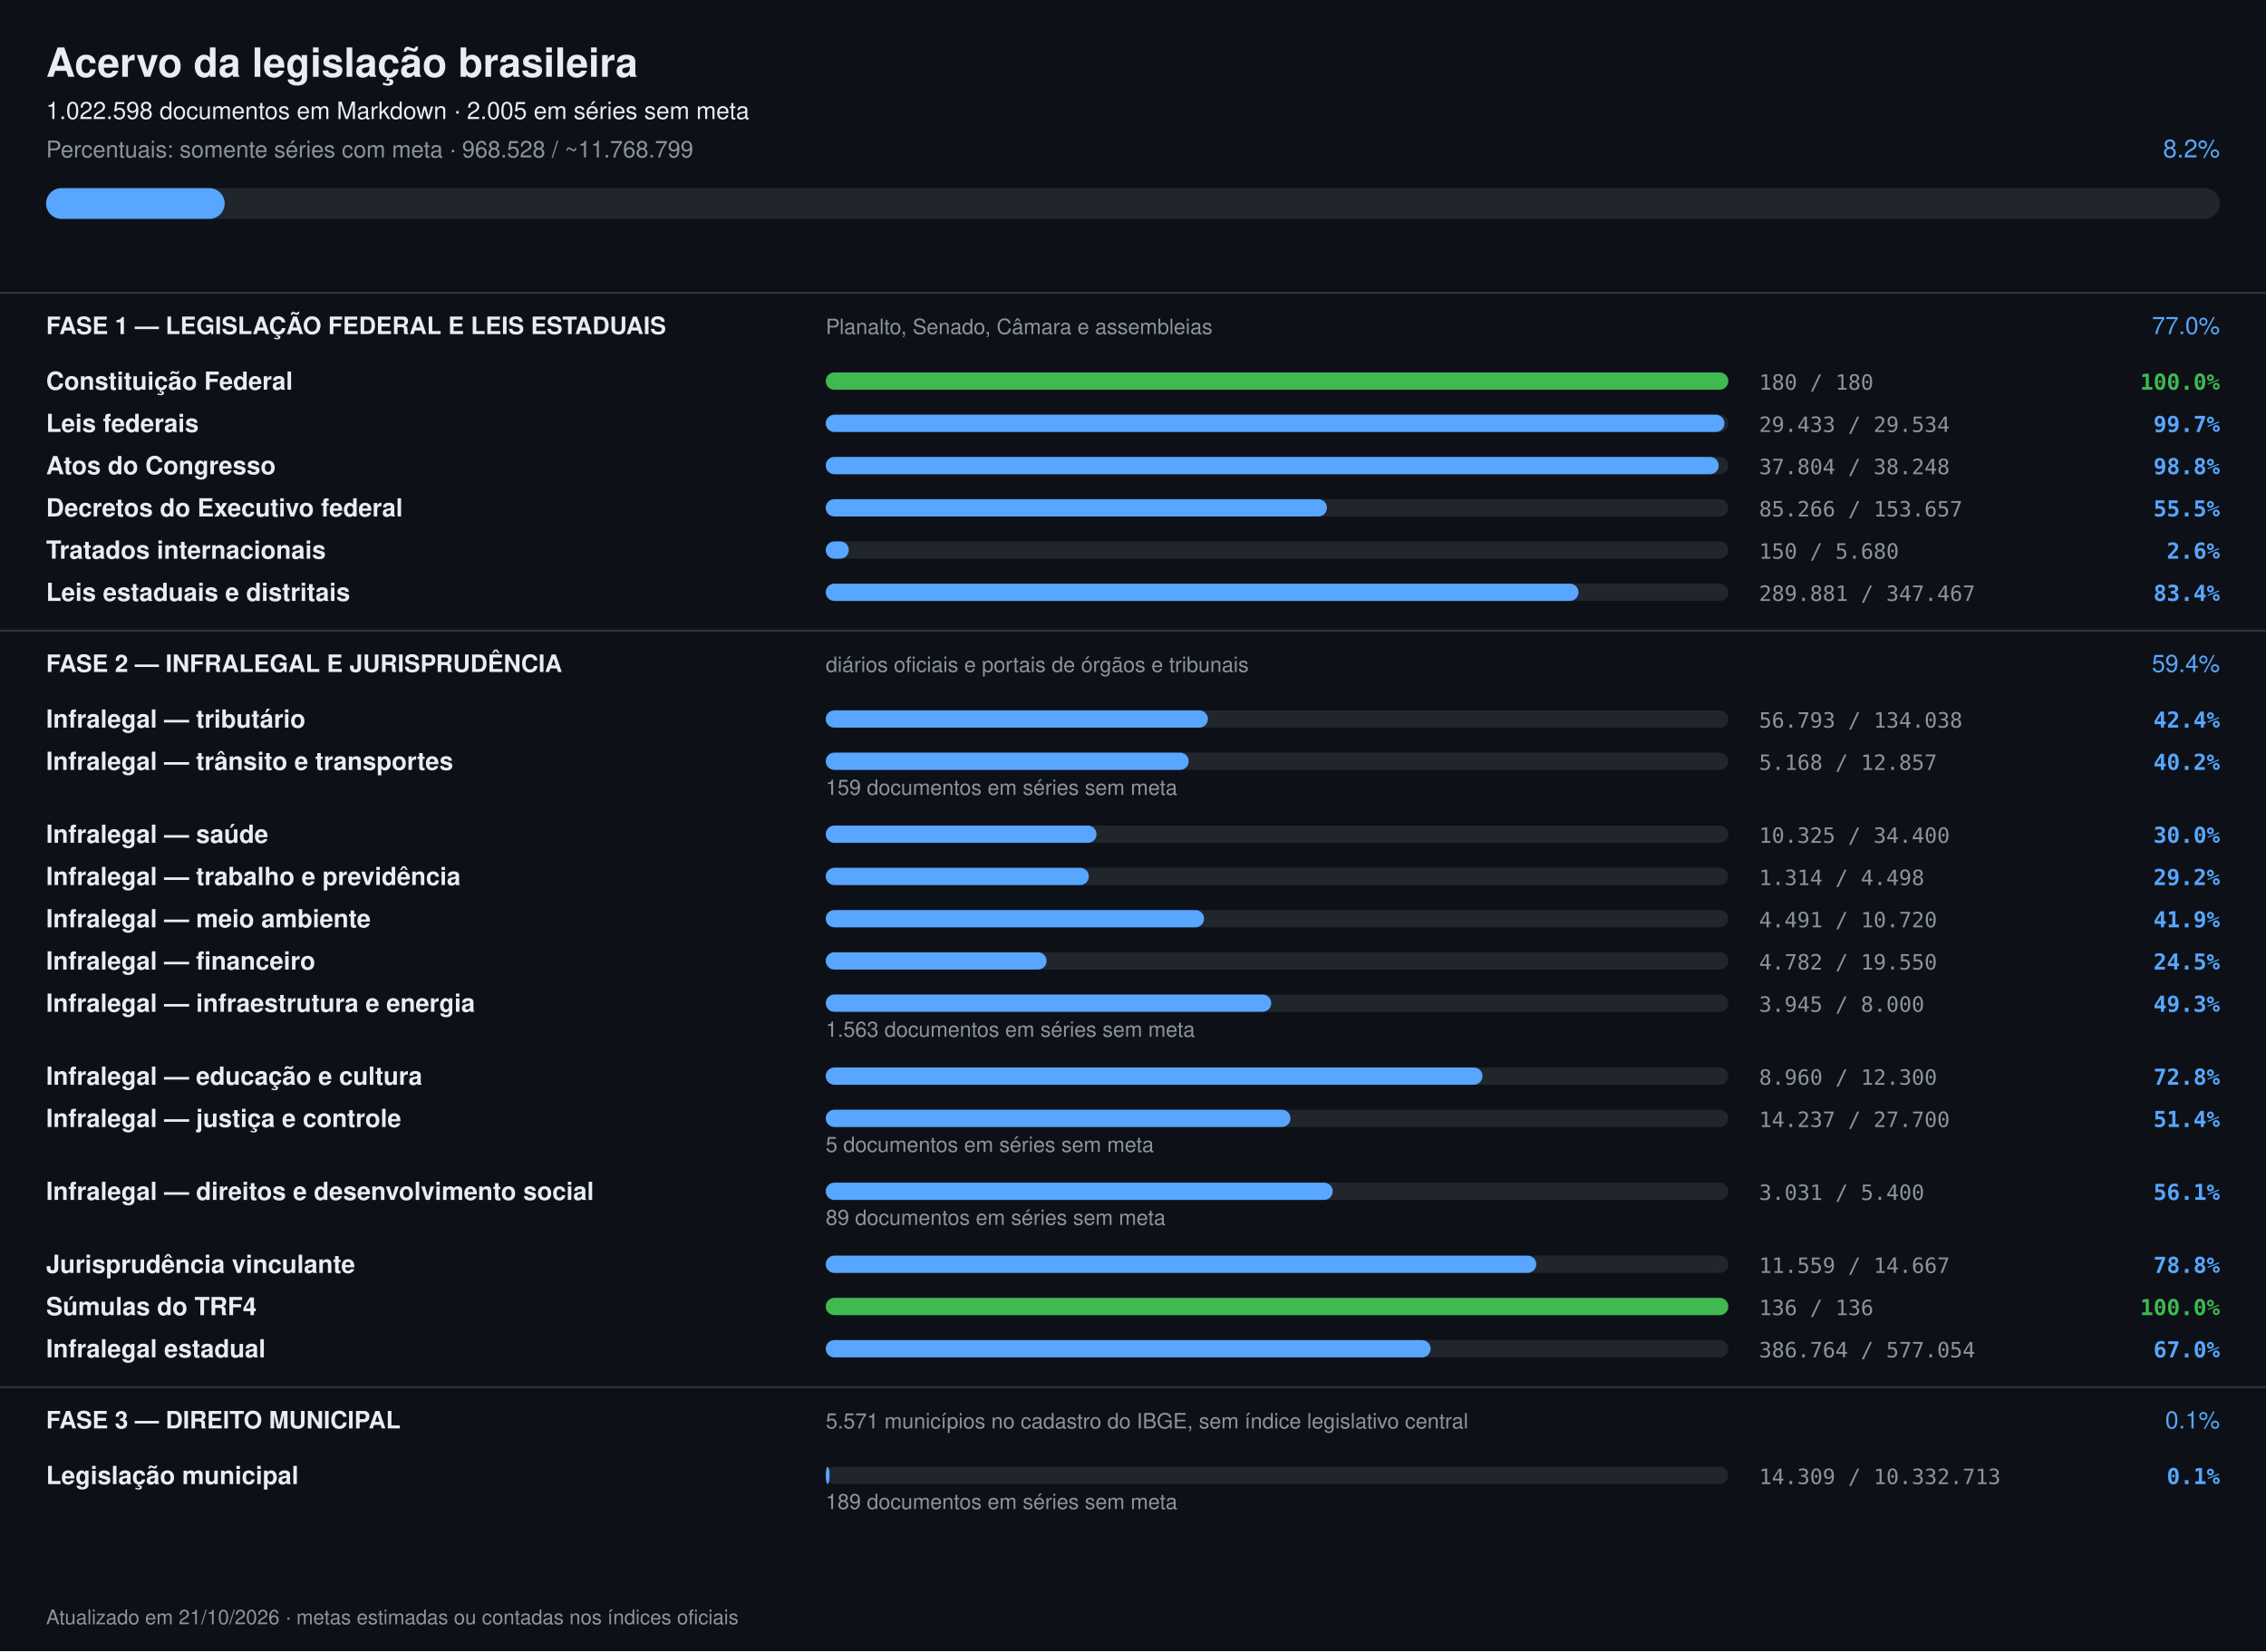
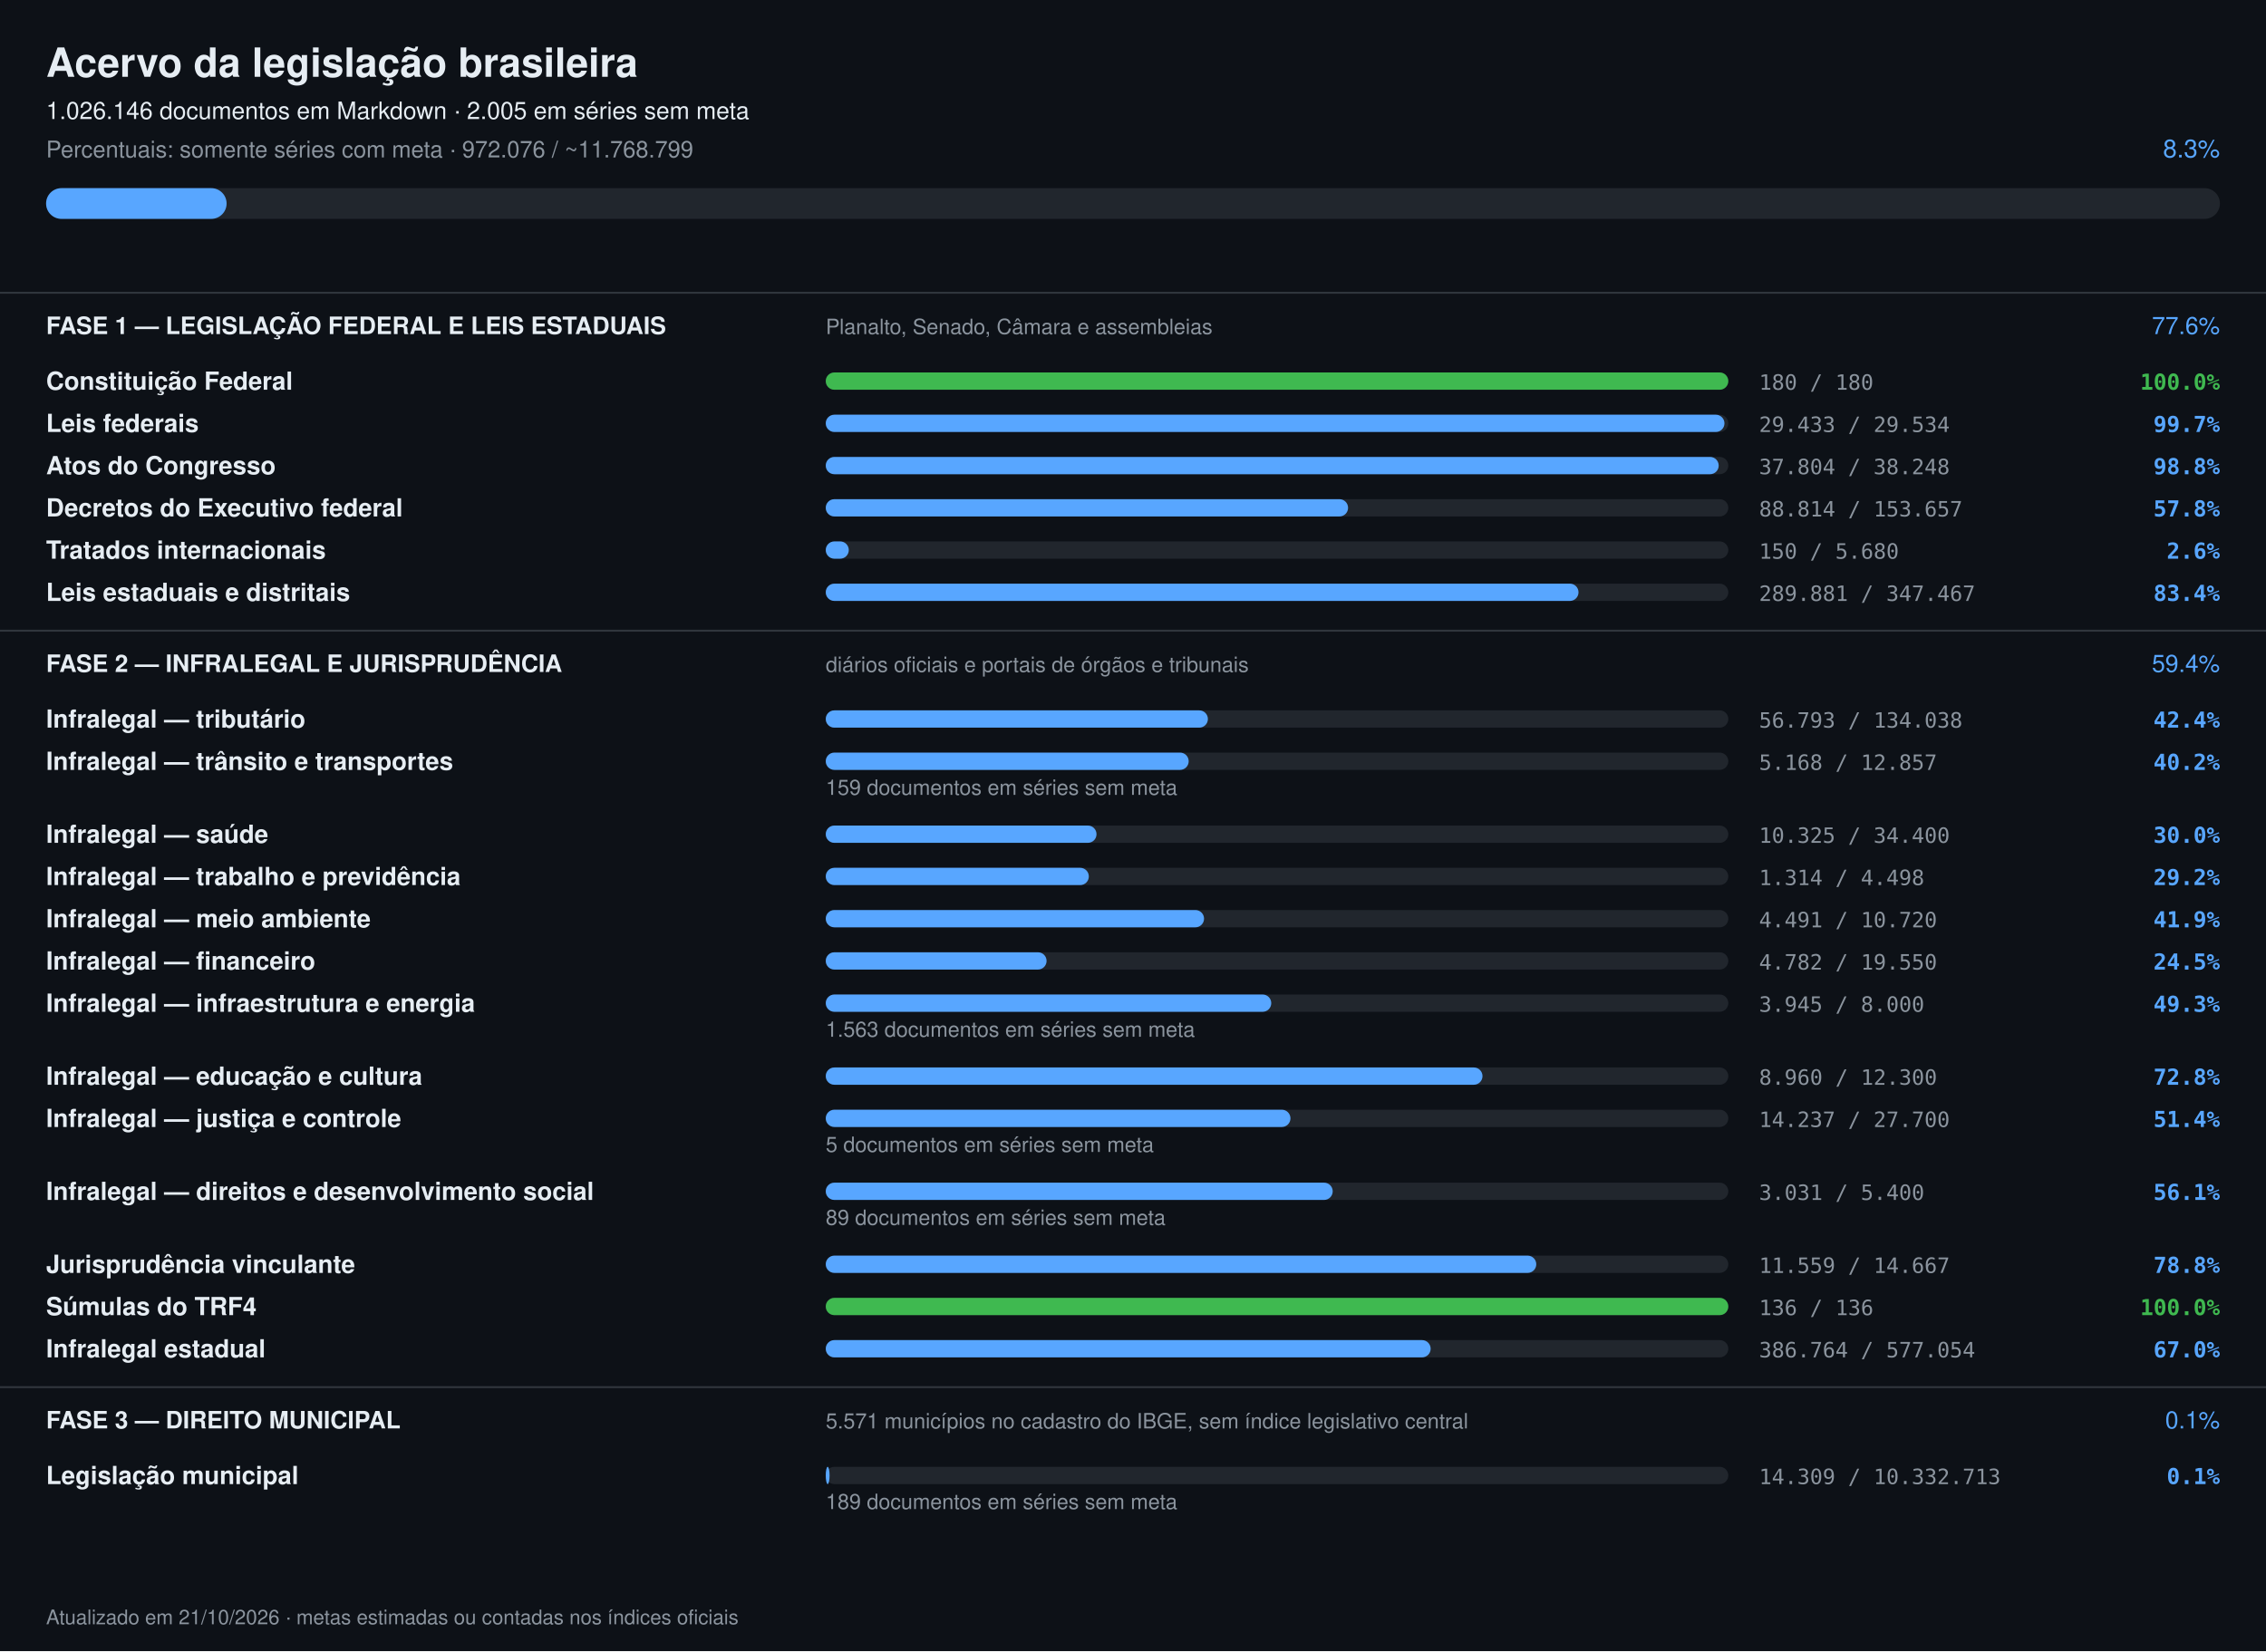
<svg xmlns="http://www.w3.org/2000/svg" width="1180" height="860" viewBox="0 0 1180 860" font-family="-apple-system,Segoe UI,Helvetica,Arial,sans-serif">
  <rect width="1180" height="860" fill="#0d1117" />
  <text x="24" y="40" font-size="21" font-weight="700" fill="#e6edf3">Acervo da legislação brasileira</text>
-   <text x="24" y="62" font-size="12.5" fill="#e6edf3">1.022.598 documentos em Markdown · 2.005 em séries sem meta</text>
-   <text x="24" y="82" font-size="12" fill="#8b949e">Percentuais: somente séries com meta · 968.528 / ~11.768.799</text>
-   <text x="1156" y="82" font-size="13" text-anchor="end" fill="#58a6ff">8.2%</text>
+   <text x="24" y="62" font-size="12.5" fill="#e6edf3">1.026.146 documentos em Markdown · 2.005 em séries sem meta</text>
+   <text x="24" y="82" font-size="12" fill="#8b949e">Percentuais: somente séries com meta · 972.076 / ~11.768.799</text>
+   <text x="1156" y="82" font-size="13" text-anchor="end" fill="#58a6ff">8.3%</text>
  <rect x="24" y="98" width="1132" height="16" rx="8" fill="#21262d" />
-   <rect x="24" y="98" width="93" height="16" rx="8" fill="#58a6ff" />
+   <rect x="24" y="98" width="94" height="16" rx="8" fill="#58a6ff" />
  <rect x="0" y="152" width="1180" height="1" fill="#30363d" />
  <text x="24" y="174" font-size="12.5" font-weight="700" fill="#e6edf3">FASE 1 — LEGISLAÇÃO FEDERAL E LEIS ESTADUAIS</text>
  <text x="430" y="174" font-size="11" fill="#8b949e">Planalto, Senado, Câmara e assembleias</text>
-   <text x="1156" y="174" font-size="12.5" text-anchor="end" fill="#58a6ff">77.0%</text>
+   <text x="1156" y="174" font-size="12.5" text-anchor="end" fill="#58a6ff">77.6%</text>
  <text x="24" y="203" font-size="13" font-weight="600" fill="#e6edf3">Constituição Federal</text>
  <rect x="430" y="194" width="470" height="9" rx="4.5" fill="#21262d" />
  <rect x="430" y="194" width="470" height="9" rx="4.5" fill="#3fb950" />
  <text x="916" y="203" font-size="11" fill="#8b949e" font-family="ui-monospace,monospace">180 / 180</text>
  <text x="1156" y="203" font-size="11.5" text-anchor="end" font-weight="600" fill="#3fb950" font-family="ui-monospace,monospace">100.0%</text>
  <text x="24" y="225" font-size="13" font-weight="600" fill="#e6edf3">Leis federais</text>
  <rect x="430" y="216" width="470" height="9" rx="4.5" fill="#21262d" />
  <rect x="430" y="216" width="468" height="9" rx="4.5" fill="#58a6ff" />
  <text x="916" y="225" font-size="11" fill="#8b949e" font-family="ui-monospace,monospace">29.433 / 29.534</text>
  <text x="1156" y="225" font-size="11.5" text-anchor="end" font-weight="600" fill="#58a6ff" font-family="ui-monospace,monospace">99.7%</text>
  <text x="24" y="247" font-size="13" font-weight="600" fill="#e6edf3">Atos do Congresso</text>
  <rect x="430" y="238" width="470" height="9" rx="4.5" fill="#21262d" />
  <rect x="430" y="238" width="465" height="9" rx="4.5" fill="#58a6ff" />
  <text x="916" y="247" font-size="11" fill="#8b949e" font-family="ui-monospace,monospace">37.804 / 38.248</text>
  <text x="1156" y="247" font-size="11.5" text-anchor="end" font-weight="600" fill="#58a6ff" font-family="ui-monospace,monospace">98.8%</text>
  <text x="24" y="269" font-size="13" font-weight="600" fill="#e6edf3">Decretos do Executivo federal</text>
  <rect x="430" y="260" width="470" height="9" rx="4.5" fill="#21262d" />
-   <rect x="430" y="260" width="261" height="9" rx="4.5" fill="#58a6ff" />
-   <text x="916" y="269" font-size="11" fill="#8b949e" font-family="ui-monospace,monospace">85.266 / 153.657</text>
-   <text x="1156" y="269" font-size="11.5" text-anchor="end" font-weight="600" fill="#58a6ff" font-family="ui-monospace,monospace">55.5%</text>
+   <rect x="430" y="260" width="272" height="9" rx="4.5" fill="#58a6ff" />
+   <text x="916" y="269" font-size="11" fill="#8b949e" font-family="ui-monospace,monospace">88.814 / 153.657</text>
+   <text x="1156" y="269" font-size="11.5" text-anchor="end" font-weight="600" fill="#58a6ff" font-family="ui-monospace,monospace">57.8%</text>
  <text x="24" y="291" font-size="13" font-weight="600" fill="#e6edf3">Tratados internacionais</text>
  <rect x="430" y="282" width="470" height="9" rx="4.5" fill="#21262d" />
  <rect x="430" y="282" width="12" height="9" rx="4.5" fill="#58a6ff" />
  <text x="916" y="291" font-size="11" fill="#8b949e" font-family="ui-monospace,monospace">150 / 5.680</text>
  <text x="1156" y="291" font-size="11.5" text-anchor="end" font-weight="600" fill="#58a6ff" font-family="ui-monospace,monospace">2.6%</text>
  <text x="24" y="313" font-size="13" font-weight="600" fill="#e6edf3">Leis estaduais e distritais</text>
  <rect x="430" y="304" width="470" height="9" rx="4.5" fill="#21262d" />
  <rect x="430" y="304" width="392" height="9" rx="4.5" fill="#58a6ff" />
  <text x="916" y="313" font-size="11" fill="#8b949e" font-family="ui-monospace,monospace">289.881 / 347.467</text>
  <text x="1156" y="313" font-size="11.5" text-anchor="end" font-weight="600" fill="#58a6ff" font-family="ui-monospace,monospace">83.4%</text>
  <rect x="0" y="328" width="1180" height="1" fill="#30363d" />
  <text x="24" y="350" font-size="12.5" font-weight="700" fill="#e6edf3">FASE 2 — INFRALEGAL E JURISPRUDÊNCIA</text>
  <text x="430" y="350" font-size="11" fill="#8b949e">diários oficiais e portais de órgãos e tribunais</text>
  <text x="1156" y="350" font-size="12.5" text-anchor="end" fill="#58a6ff">59.4%</text>
  <text x="24" y="379" font-size="13" font-weight="600" fill="#e6edf3">Infralegal — tributário</text>
  <rect x="430" y="370" width="470" height="9" rx="4.5" fill="#21262d" />
  <rect x="430" y="370" width="199" height="9" rx="4.5" fill="#58a6ff" />
  <text x="916" y="379" font-size="11" fill="#8b949e" font-family="ui-monospace,monospace">56.793 / 134.038</text>
  <text x="1156" y="379" font-size="11.5" text-anchor="end" font-weight="600" fill="#58a6ff" font-family="ui-monospace,monospace">42.4%</text>
  <text x="24" y="401" font-size="13" font-weight="600" fill="#e6edf3">Infralegal — trânsito e transportes</text>
  <rect x="430" y="392" width="470" height="9" rx="4.5" fill="#21262d" />
  <rect x="430" y="392" width="189" height="9" rx="4.5" fill="#58a6ff" />
  <text x="916" y="401" font-size="11" fill="#8b949e" font-family="ui-monospace,monospace">5.168 / 12.857</text>
  <text x="1156" y="401" font-size="11.5" text-anchor="end" font-weight="600" fill="#58a6ff" font-family="ui-monospace,monospace">40.2%</text>
  <text x="430" y="414" font-size="11" fill="#8b949e">159 documentos em séries sem meta</text>
  <text x="24" y="439" font-size="13" font-weight="600" fill="#e6edf3">Infralegal — saúde</text>
  <rect x="430" y="430" width="470" height="9" rx="4.5" fill="#21262d" />
  <rect x="430" y="430" width="141" height="9" rx="4.5" fill="#58a6ff" />
  <text x="916" y="439" font-size="11" fill="#8b949e" font-family="ui-monospace,monospace">10.325 / 34.400</text>
  <text x="1156" y="439" font-size="11.5" text-anchor="end" font-weight="600" fill="#58a6ff" font-family="ui-monospace,monospace">30.0%</text>
  <text x="24" y="461" font-size="13" font-weight="600" fill="#e6edf3">Infralegal — trabalho e previdência</text>
  <rect x="430" y="452" width="470" height="9" rx="4.5" fill="#21262d" />
  <rect x="430" y="452" width="137" height="9" rx="4.5" fill="#58a6ff" />
  <text x="916" y="461" font-size="11" fill="#8b949e" font-family="ui-monospace,monospace">1.314 / 4.498</text>
  <text x="1156" y="461" font-size="11.5" text-anchor="end" font-weight="600" fill="#58a6ff" font-family="ui-monospace,monospace">29.2%</text>
  <text x="24" y="483" font-size="13" font-weight="600" fill="#e6edf3">Infralegal — meio ambiente</text>
  <rect x="430" y="474" width="470" height="9" rx="4.5" fill="#21262d" />
  <rect x="430" y="474" width="197" height="9" rx="4.5" fill="#58a6ff" />
  <text x="916" y="483" font-size="11" fill="#8b949e" font-family="ui-monospace,monospace">4.491 / 10.720</text>
  <text x="1156" y="483" font-size="11.5" text-anchor="end" font-weight="600" fill="#58a6ff" font-family="ui-monospace,monospace">41.9%</text>
  <text x="24" y="505" font-size="13" font-weight="600" fill="#e6edf3">Infralegal — financeiro</text>
  <rect x="430" y="496" width="470" height="9" rx="4.5" fill="#21262d" />
  <rect x="430" y="496" width="115" height="9" rx="4.5" fill="#58a6ff" />
  <text x="916" y="505" font-size="11" fill="#8b949e" font-family="ui-monospace,monospace">4.782 / 19.550</text>
  <text x="1156" y="505" font-size="11.5" text-anchor="end" font-weight="600" fill="#58a6ff" font-family="ui-monospace,monospace">24.5%</text>
  <text x="24" y="527" font-size="13" font-weight="600" fill="#e6edf3">Infralegal — infraestrutura e energia</text>
  <rect x="430" y="518" width="470" height="9" rx="4.5" fill="#21262d" />
  <rect x="430" y="518" width="232" height="9" rx="4.5" fill="#58a6ff" />
  <text x="916" y="527" font-size="11" fill="#8b949e" font-family="ui-monospace,monospace">3.945 / 8.000</text>
  <text x="1156" y="527" font-size="11.5" text-anchor="end" font-weight="600" fill="#58a6ff" font-family="ui-monospace,monospace">49.3%</text>
  <text x="430" y="540" font-size="11" fill="#8b949e">1.563 documentos em séries sem meta</text>
  <text x="24" y="565" font-size="13" font-weight="600" fill="#e6edf3">Infralegal — educação e cultura</text>
  <rect x="430" y="556" width="470" height="9" rx="4.5" fill="#21262d" />
  <rect x="430" y="556" width="342" height="9" rx="4.5" fill="#58a6ff" />
  <text x="916" y="565" font-size="11" fill="#8b949e" font-family="ui-monospace,monospace">8.960 / 12.300</text>
  <text x="1156" y="565" font-size="11.5" text-anchor="end" font-weight="600" fill="#58a6ff" font-family="ui-monospace,monospace">72.8%</text>
  <text x="24" y="587" font-size="13" font-weight="600" fill="#e6edf3">Infralegal — justiça e controle</text>
  <rect x="430" y="578" width="470" height="9" rx="4.5" fill="#21262d" />
  <rect x="430" y="578" width="242" height="9" rx="4.5" fill="#58a6ff" />
  <text x="916" y="587" font-size="11" fill="#8b949e" font-family="ui-monospace,monospace">14.237 / 27.700</text>
  <text x="1156" y="587" font-size="11.5" text-anchor="end" font-weight="600" fill="#58a6ff" font-family="ui-monospace,monospace">51.4%</text>
  <text x="430" y="600" font-size="11" fill="#8b949e">5 documentos em séries sem meta</text>
  <text x="24" y="625" font-size="13" font-weight="600" fill="#e6edf3">Infralegal — direitos e desenvolvimento social</text>
  <rect x="430" y="616" width="470" height="9" rx="4.5" fill="#21262d" />
  <rect x="430" y="616" width="264" height="9" rx="4.5" fill="#58a6ff" />
  <text x="916" y="625" font-size="11" fill="#8b949e" font-family="ui-monospace,monospace">3.031 / 5.400</text>
  <text x="1156" y="625" font-size="11.5" text-anchor="end" font-weight="600" fill="#58a6ff" font-family="ui-monospace,monospace">56.1%</text>
  <text x="430" y="638" font-size="11" fill="#8b949e">89 documentos em séries sem meta</text>
  <text x="24" y="663" font-size="13" font-weight="600" fill="#e6edf3">Jurisprudência vinculante</text>
  <rect x="430" y="654" width="470" height="9" rx="4.5" fill="#21262d" />
  <rect x="430" y="654" width="370" height="9" rx="4.5" fill="#58a6ff" />
  <text x="916" y="663" font-size="11" fill="#8b949e" font-family="ui-monospace,monospace">11.559 / 14.667</text>
  <text x="1156" y="663" font-size="11.5" text-anchor="end" font-weight="600" fill="#58a6ff" font-family="ui-monospace,monospace">78.8%</text>
  <text x="24" y="685" font-size="13" font-weight="600" fill="#e6edf3">Súmulas do TRF4</text>
  <rect x="430" y="676" width="470" height="9" rx="4.5" fill="#21262d" />
  <rect x="430" y="676" width="470" height="9" rx="4.5" fill="#3fb950" />
  <text x="916" y="685" font-size="11" fill="#8b949e" font-family="ui-monospace,monospace">136 / 136</text>
  <text x="1156" y="685" font-size="11.5" text-anchor="end" font-weight="600" fill="#3fb950" font-family="ui-monospace,monospace">100.0%</text>
  <text x="24" y="707" font-size="13" font-weight="600" fill="#e6edf3">Infralegal estadual</text>
  <rect x="430" y="698" width="470" height="9" rx="4.5" fill="#21262d" />
  <rect x="430" y="698" width="315" height="9" rx="4.5" fill="#58a6ff" />
  <text x="916" y="707" font-size="11" fill="#8b949e" font-family="ui-monospace,monospace">386.764 / 577.054</text>
  <text x="1156" y="707" font-size="11.5" text-anchor="end" font-weight="600" fill="#58a6ff" font-family="ui-monospace,monospace">67.0%</text>
  <rect x="0" y="722" width="1180" height="1" fill="#30363d" />
  <text x="24" y="744" font-size="12.5" font-weight="700" fill="#e6edf3">FASE 3 — DIREITO MUNICIPAL</text>
  <text x="430" y="744" font-size="11" fill="#8b949e">5.571 municípios no cadastro do IBGE, sem índice legislativo central</text>
  <text x="1156" y="744" font-size="12.5" text-anchor="end" fill="#58a6ff">0.1%</text>
  <text x="24" y="773" font-size="13" font-weight="600" fill="#e6edf3">Legislação municipal</text>
  <rect x="430" y="764" width="470" height="9" rx="4.5" fill="#21262d" />
  <rect x="430" y="764" width="2" height="9" rx="4.5" fill="#58a6ff" />
  <text x="916" y="773" font-size="11" fill="#8b949e" font-family="ui-monospace,monospace">14.309 / 10.332.713</text>
  <text x="1156" y="773" font-size="11.5" text-anchor="end" font-weight="600" fill="#58a6ff" font-family="ui-monospace,monospace">0.1%</text>
  <text x="430" y="786" font-size="11" fill="#8b949e">189 documentos em séries sem meta</text>
  <text x="24" y="846" font-size="10.5" fill="#8b949e">Atualizado em 21/10/2026 · metas estimadas ou contadas nos índices oficiais</text>
</svg>
